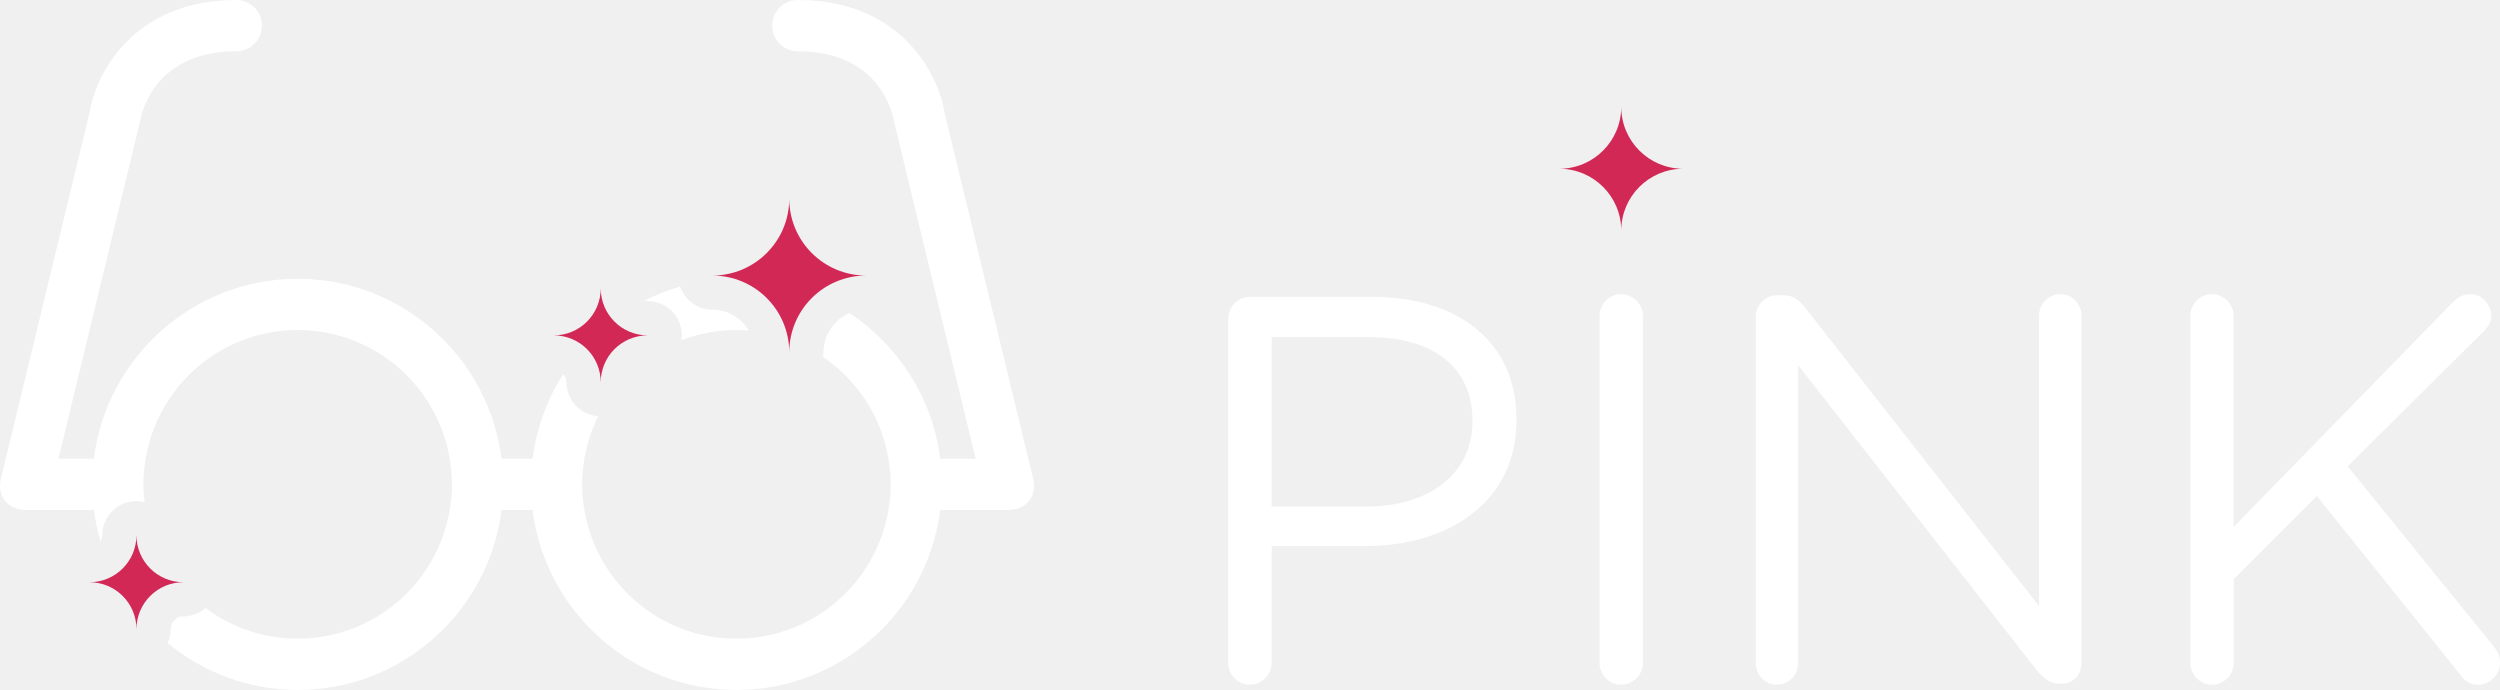
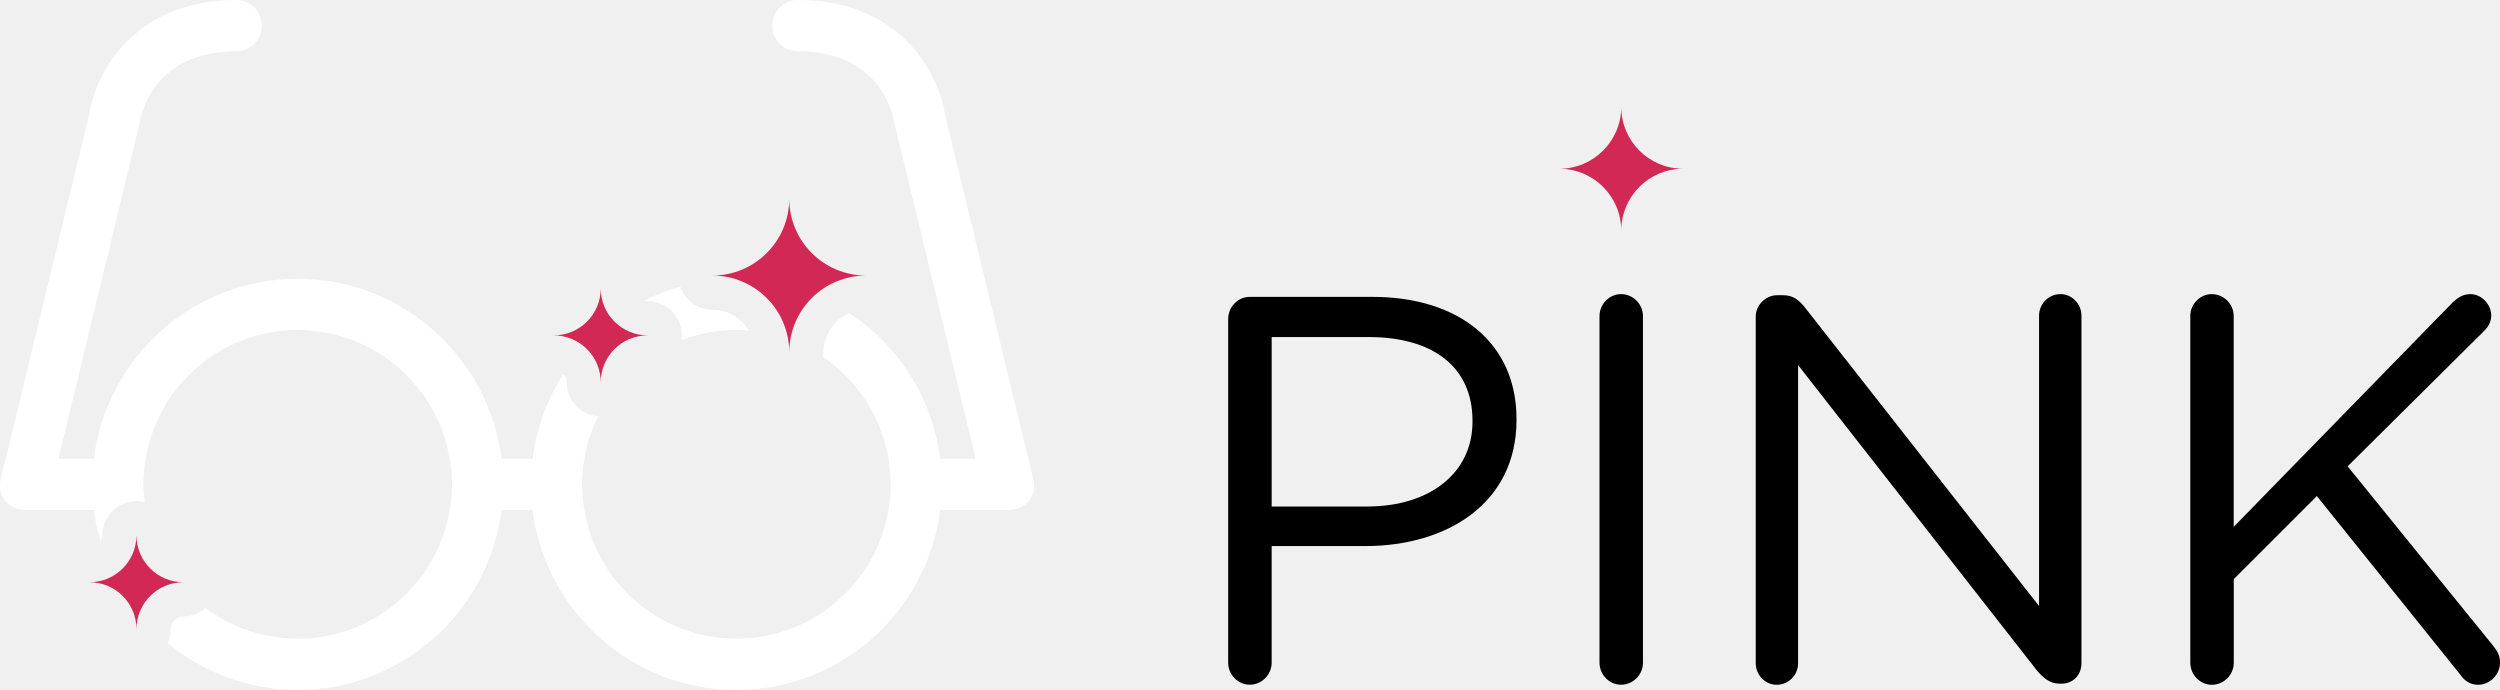
<svg xmlns="http://www.w3.org/2000/svg" version="1.1" id="Layer_2" x="0px" y="0px" width="146.3px" height="40.375px" viewBox="0 0 146.3 40.375" enable-background="new 0 0 146.3 40.375" xml:space="preserve">
  <g>
-     <path fill="#FFFFFF" d="M71.874,18.661c0-0.708,0.58-1.288,1.256-1.288h7.18c5.087,0,8.436,2.704,8.436,7.146v0.064 c0,4.861-4.057,7.373-8.854,7.373h-5.475v6.825c0,0.708-0.58,1.288-1.288,1.288c-0.676,0-1.256-0.58-1.256-1.288V18.661z M79.988,29.641c3.734,0,6.182-1.996,6.182-4.959v-0.063c0-3.22-2.414-4.894-6.053-4.894h-5.699v9.917H79.988L79.988,29.641z" />
-     <path fill="#FFFFFF" d="M93.603,18.5c0-0.708,0.579-1.288,1.255-1.288c0.709,0,1.288,0.58,1.288,1.288v20.283 c0,0.708-0.579,1.287-1.288,1.287c-0.676,0-1.255-0.579-1.255-1.287V18.5z" />
-     <path fill="#FFFFFF" d="M102.744,18.532c0-0.676,0.58-1.256,1.256-1.256h0.354c0.58,0,0.935,0.29,1.288,0.74l13.684,17.45V18.468 c0-0.676,0.547-1.256,1.256-1.256c0.676,0,1.224,0.58,1.224,1.256v20.349c0,0.676-0.481,1.19-1.158,1.19h-0.129c-0.548,0-0.935-0.321-1.319-0.772l-13.975-17.868v17.45c0,0.676-0.547,1.256-1.256,1.256c-0.676,0-1.223-0.58-1.223-1.256V18.532 H102.744z" />
-     <path fill="#FFFFFF" d="M128.173,18.5c0-0.708,0.58-1.288,1.257-1.288c0.708,0,1.286,0.58,1.286,1.288v12.331l12.848-13.168 c0.29-0.257,0.579-0.451,0.998-0.451c0.676,0,1.225,0.612,1.225,1.256c0,0.354-0.162,0.644-0.42,0.901l-7.984,7.92l8.564,10.561 c0.225,0.291,0.354,0.547,0.354,0.935c0,0.676-0.578,1.288-1.286,1.288c-0.483,0-0.806-0.258-1.03-0.58l-8.402-10.463l-4.863,4.861 v4.894c0,0.708-0.578,1.288-1.286,1.288c-0.677,0-1.257-0.58-1.257-1.288V18.5H128.173z" />
+     <path d="M71.874,18.661c0-0.708,0.58-1.288,1.256-1.288h7.18c5.087,0,8.436,2.704,8.436,7.146v0.064 c0,4.861-4.057,7.373-8.854,7.373h-5.475v6.825c0,0.708-0.58,1.288-1.288,1.288c-0.676,0-1.256-0.58-1.256-1.288V18.661z M79.988,29.641c3.734,0,6.182-1.996,6.182-4.959v-0.063c0-3.22-2.414-4.894-6.053-4.894h-5.699v9.917H79.988L79.988,29.641z" />
+     <path d="M93.603,18.5c0-0.708,0.579-1.288,1.255-1.288c0.709,0,1.288,0.58,1.288,1.288v20.283 c0,0.708-0.579,1.287-1.288,1.287c-0.676,0-1.255-0.579-1.255-1.287V18.5z" />
+     <path d="M102.744,18.532c0-0.676,0.58-1.256,1.256-1.256h0.354c0.58,0,0.935,0.29,1.288,0.74l13.684,17.45V18.468 c0-0.676,0.547-1.256,1.256-1.256c0.676,0,1.224,0.58,1.224,1.256v20.349c0,0.676-0.481,1.19-1.158,1.19h-0.129c-0.548,0-0.935-0.321-1.319-0.772l-13.975-17.868v17.45c0,0.676-0.547,1.256-1.256,1.256c-0.676,0-1.223-0.58-1.223-1.256V18.532 H102.744z" />
+     <path d="M128.173,18.5c0-0.708,0.58-1.288,1.257-1.288c0.708,0,1.286,0.58,1.286,1.288v12.331l12.848-13.168 c0.29-0.257,0.579-0.451,0.998-0.451c0.676,0,1.225,0.612,1.225,1.256c0,0.354-0.162,0.644-0.42,0.901l-7.984,7.92l8.564,10.561 c0.225,0.291,0.354,0.547,0.354,0.935c0,0.676-0.578,1.288-1.286,1.288c-0.483,0-0.806-0.258-1.03-0.58l-8.402-10.463l-4.863,4.861 v4.894c0,0.708-0.578,1.288-1.286,1.288c-0.677,0-1.257-0.58-1.257-1.288V18.5H128.173z" />
  </g>
  <path fill="#D22856" d="M98.498,9.875c-2.002,0-3.623-1.623-3.623-3.624c0,2.001-1.623,3.624-3.625,3.624 c2.002,0,3.625,1.623,3.625,3.624C94.875,11.498,96.496,9.875,98.498,9.875z" />
  <g>
    <path fill="#FFFFFF" d="M43.094,19.313c0.246,0,0.489,0.014,0.73,0.033c-0.437-0.728-1.227-1.221-2.136-1.221 c-0.877,0-1.614-0.568-1.884-1.354c-0.727,0.208-1.425,0.482-2.089,0.816c0.062,0.017,0.122,0.038,0.188,0.038c1.104,0,2,0.896,2,2 c0,0.096-0.015,0.188-0.028,0.281C40.875,19.524,41.959,19.313,43.094,19.313z" />
    <path fill="#FFFFFF" d="M60.462,28.016c-0.002-0.009-5.175-21.365-5.175-21.365C54.926,4.303,52.694,0,46.688,0 c-0.829,0-1.5,0.671-1.5,1.5s0.671,1.5,1.5,1.5c4.856,0,5.575,3.729,5.639,4.143l4.767,19.701h-2.073 c-0.445-3.557-2.453-6.628-5.305-8.522c-0.897,0.379-1.529,1.269-1.529,2.303c0,0.088-0.015,0.171-0.026,0.256 c1.991,1.358,3.415,3.489,3.829,5.964c0.082,0.489,0.135,0.988,0.135,1.5s-0.053,1.012-0.135,1.5 c-0.716,4.272-4.421,7.531-8.896,7.531c-4.475,0-8.181-3.259-8.896-7.531c-0.082-0.488-0.135-0.988-0.135-1.5 s0.053-1.011,0.135-1.5c0.147-0.878,0.427-1.711,0.808-2.483c-1.034-0.078-1.852-0.932-1.852-1.985 c0-0.189-0.077-0.357-0.192-0.489c-0.938,1.469-1.569,3.15-1.795,4.958h-1.82c-0.741-5.927-5.802-10.531-11.927-10.531 S6.235,20.917,5.493,26.844H3.42L8.187,7.143C8.25,6.729,8.97,3,13.826,3c0.829,0,1.5-0.671,1.5-1.5S14.655,0,13.826,0 C7.82,0,5.588,4.303,5.227,6.651c0,0-5.173,21.356-5.175,21.365c-0.266,1.109,0.531,1.826,1.426,1.826 c0.012,0,0.023,0.004,0.036,0.004h3.982c0.079,0.628,0.215,1.237,0.387,1.831c0.059-0.106,0.102-0.224,0.102-0.354 c0-1.104,0.896-2,2-2c0.166,0,0.324,0.025,0.478,0.063c-0.043-0.343-0.074-0.688-0.074-1.042c0-0.512,0.053-1.011,0.135-1.5 c0.715-4.271,4.421-7.531,8.896-7.531s8.18,3.26,8.896,7.531c0.082,0.489,0.135,0.988,0.135,1.5s-0.053,1.012-0.135,1.5 c-0.715,4.272-4.421,7.531-8.896,7.531c-2.022,0-3.883-0.67-5.386-1.794c-0.35,0.302-0.8,0.491-1.299,0.491 c-0.413,0-0.749,0.336-0.749,0.748c0,0.29-0.065,0.564-0.176,0.812c2.075,1.708,4.722,2.743,7.614,2.743 c6.125,0,11.185-4.604,11.927-10.53h1.814c0.742,5.926,5.802,10.53,11.927,10.53s11.186-4.604,11.927-10.53H59 c0.012,0,0.023-0.004,0.036-0.004C59.931,29.842,60.728,29.125,60.462,28.016z" />
  </g>
  <g>
    <g>
      <path fill="#D22856" d="M50.686,16.125c-2.485,0-4.499-2.014-4.499-4.499c0,2.485-2.014,4.499-4.499,4.499 c2.485,0,4.499,2.014,4.499,4.499C46.187,18.139,48.2,16.125,50.686,16.125z" />
    </g>
  </g>
  <g>
    <g>
      <path fill="#D22856" d="M37.904,19.626c-1.519,0-2.749-1.23-2.749-2.749c0,1.519-1.23,2.749-2.749,2.749 c1.519,0,2.749,1.229,2.749,2.749C35.155,20.855,36.386,19.626,37.904,19.626z" />
    </g>
  </g>
  <g>
    <g>
      <path fill="#D22856" d="M10.734,34.072c-1.519,0-2.749-1.23-2.749-2.75c0,1.52-1.23,2.75-2.749,2.75 c1.519,0,2.749,1.229,2.749,2.748C7.985,35.303,9.215,34.072,10.734,34.072z" />
    </g>
  </g>
</svg>
